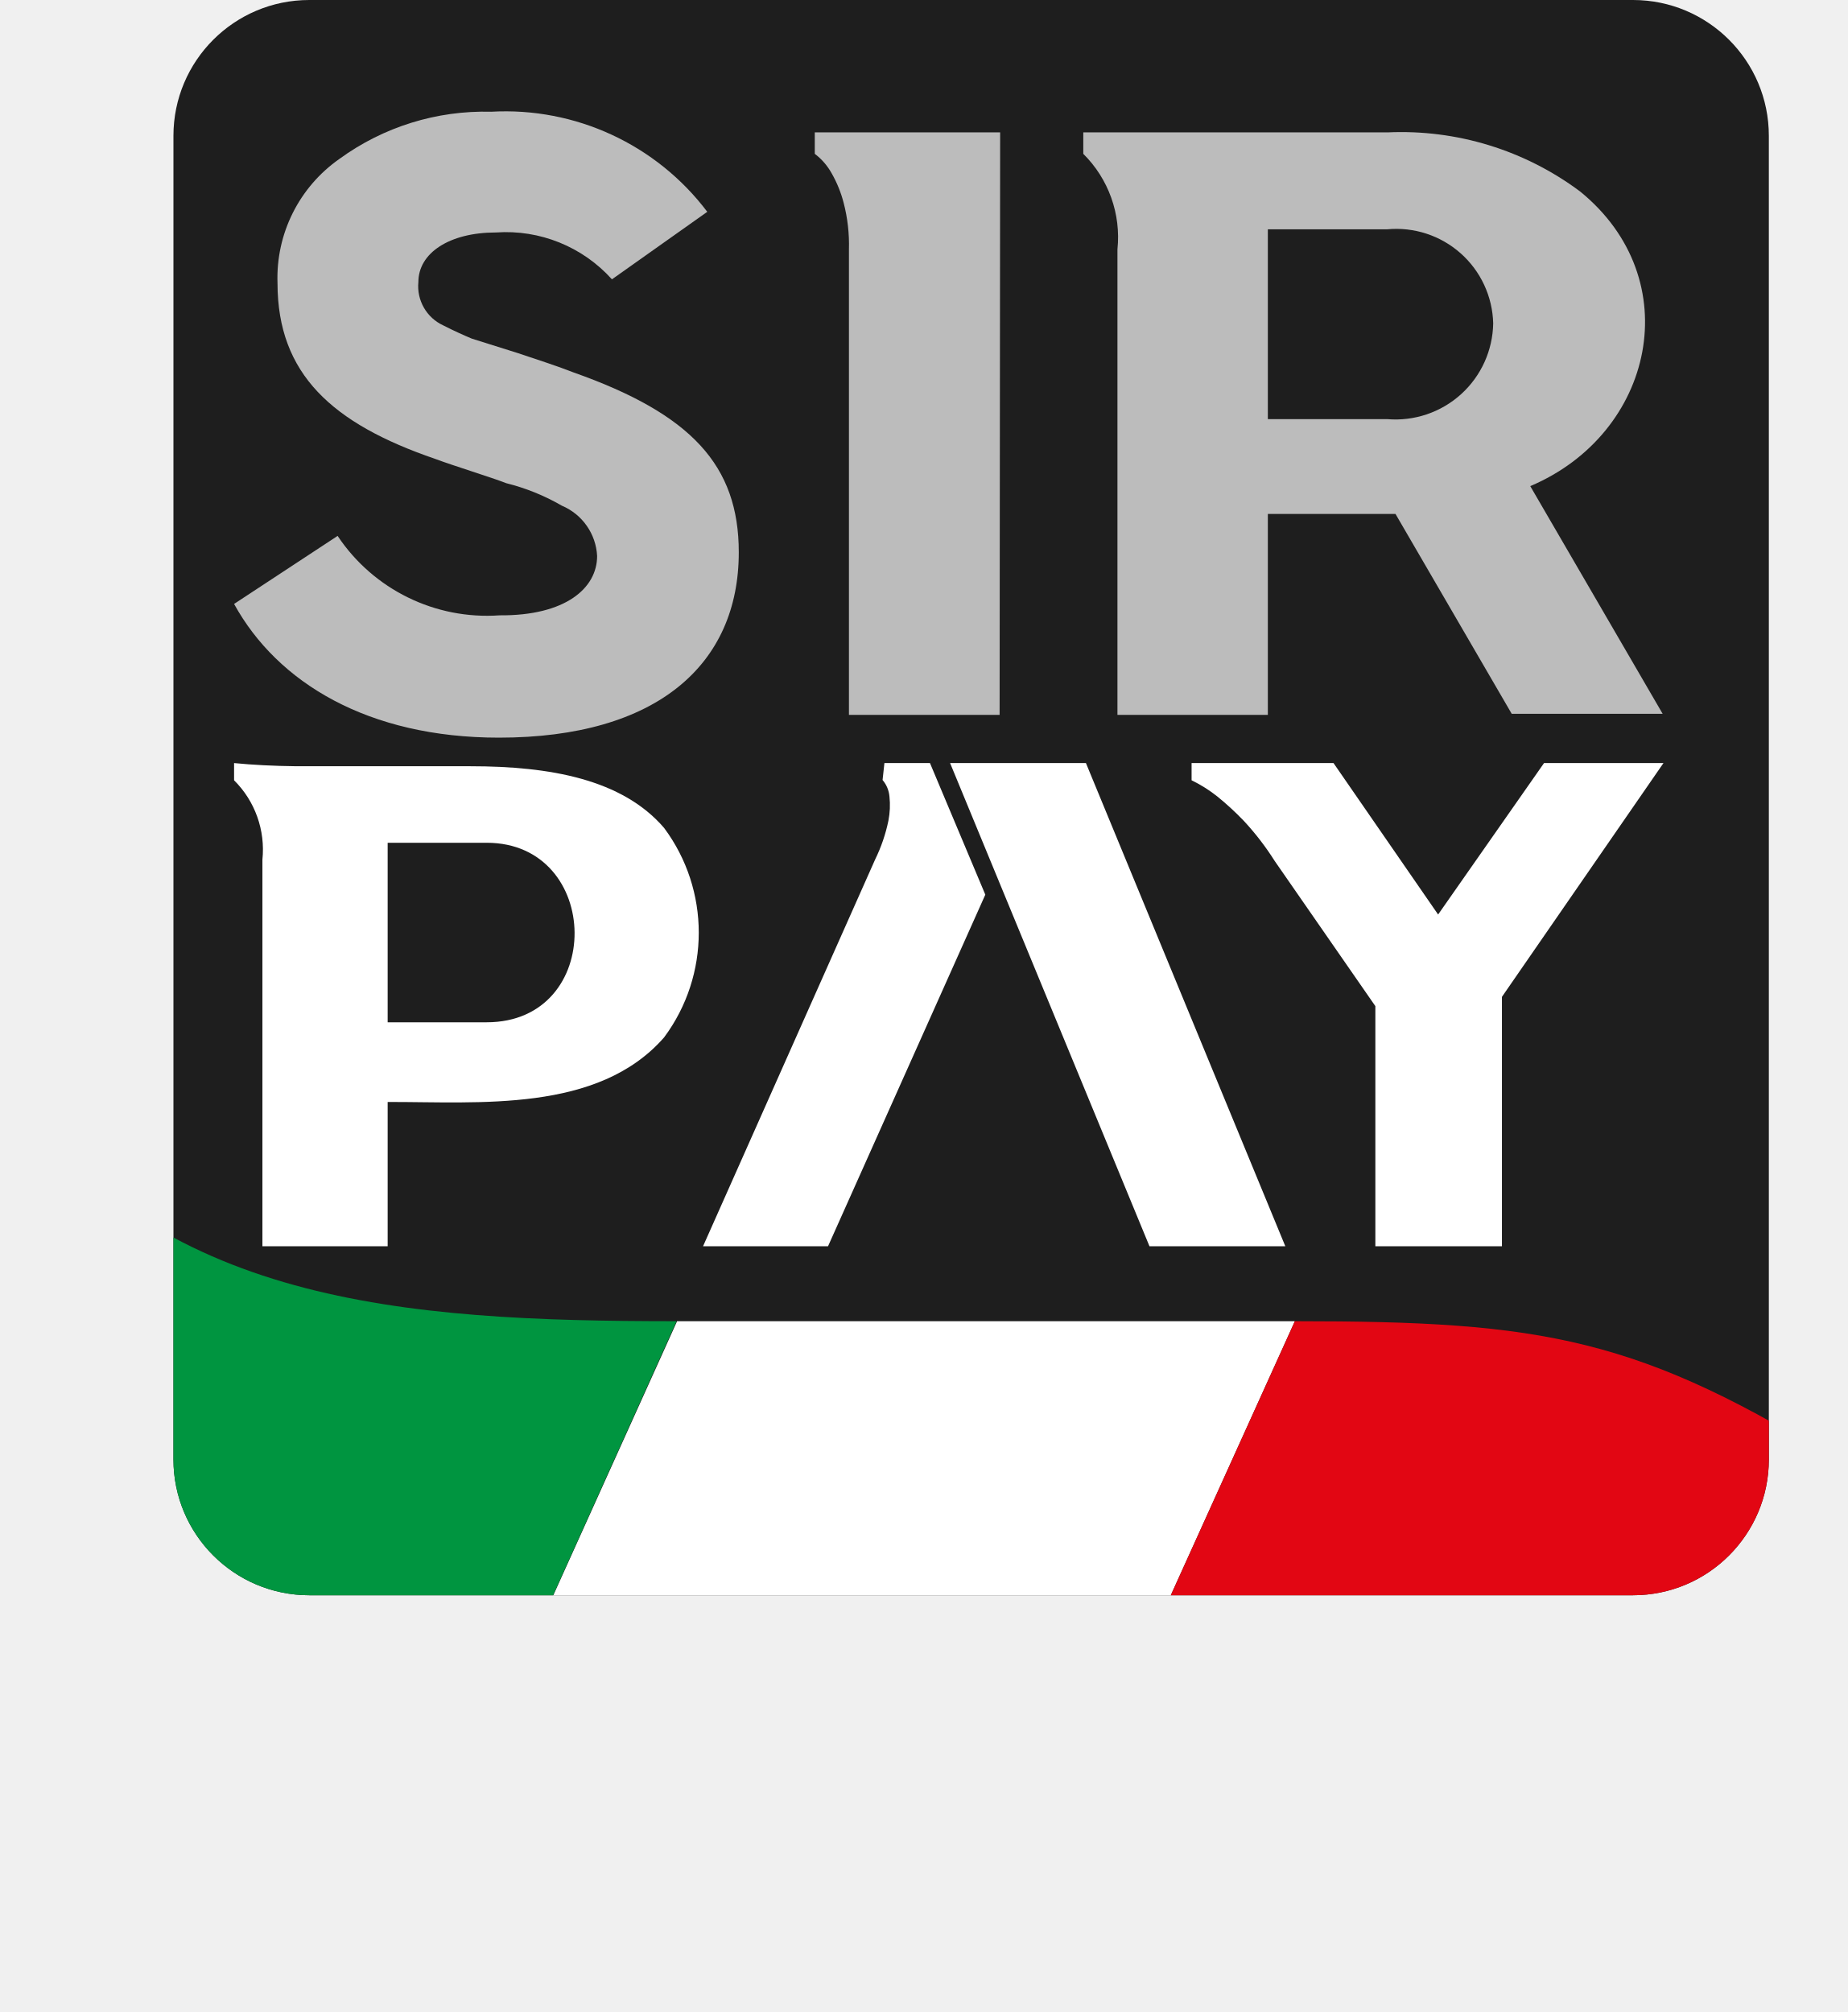
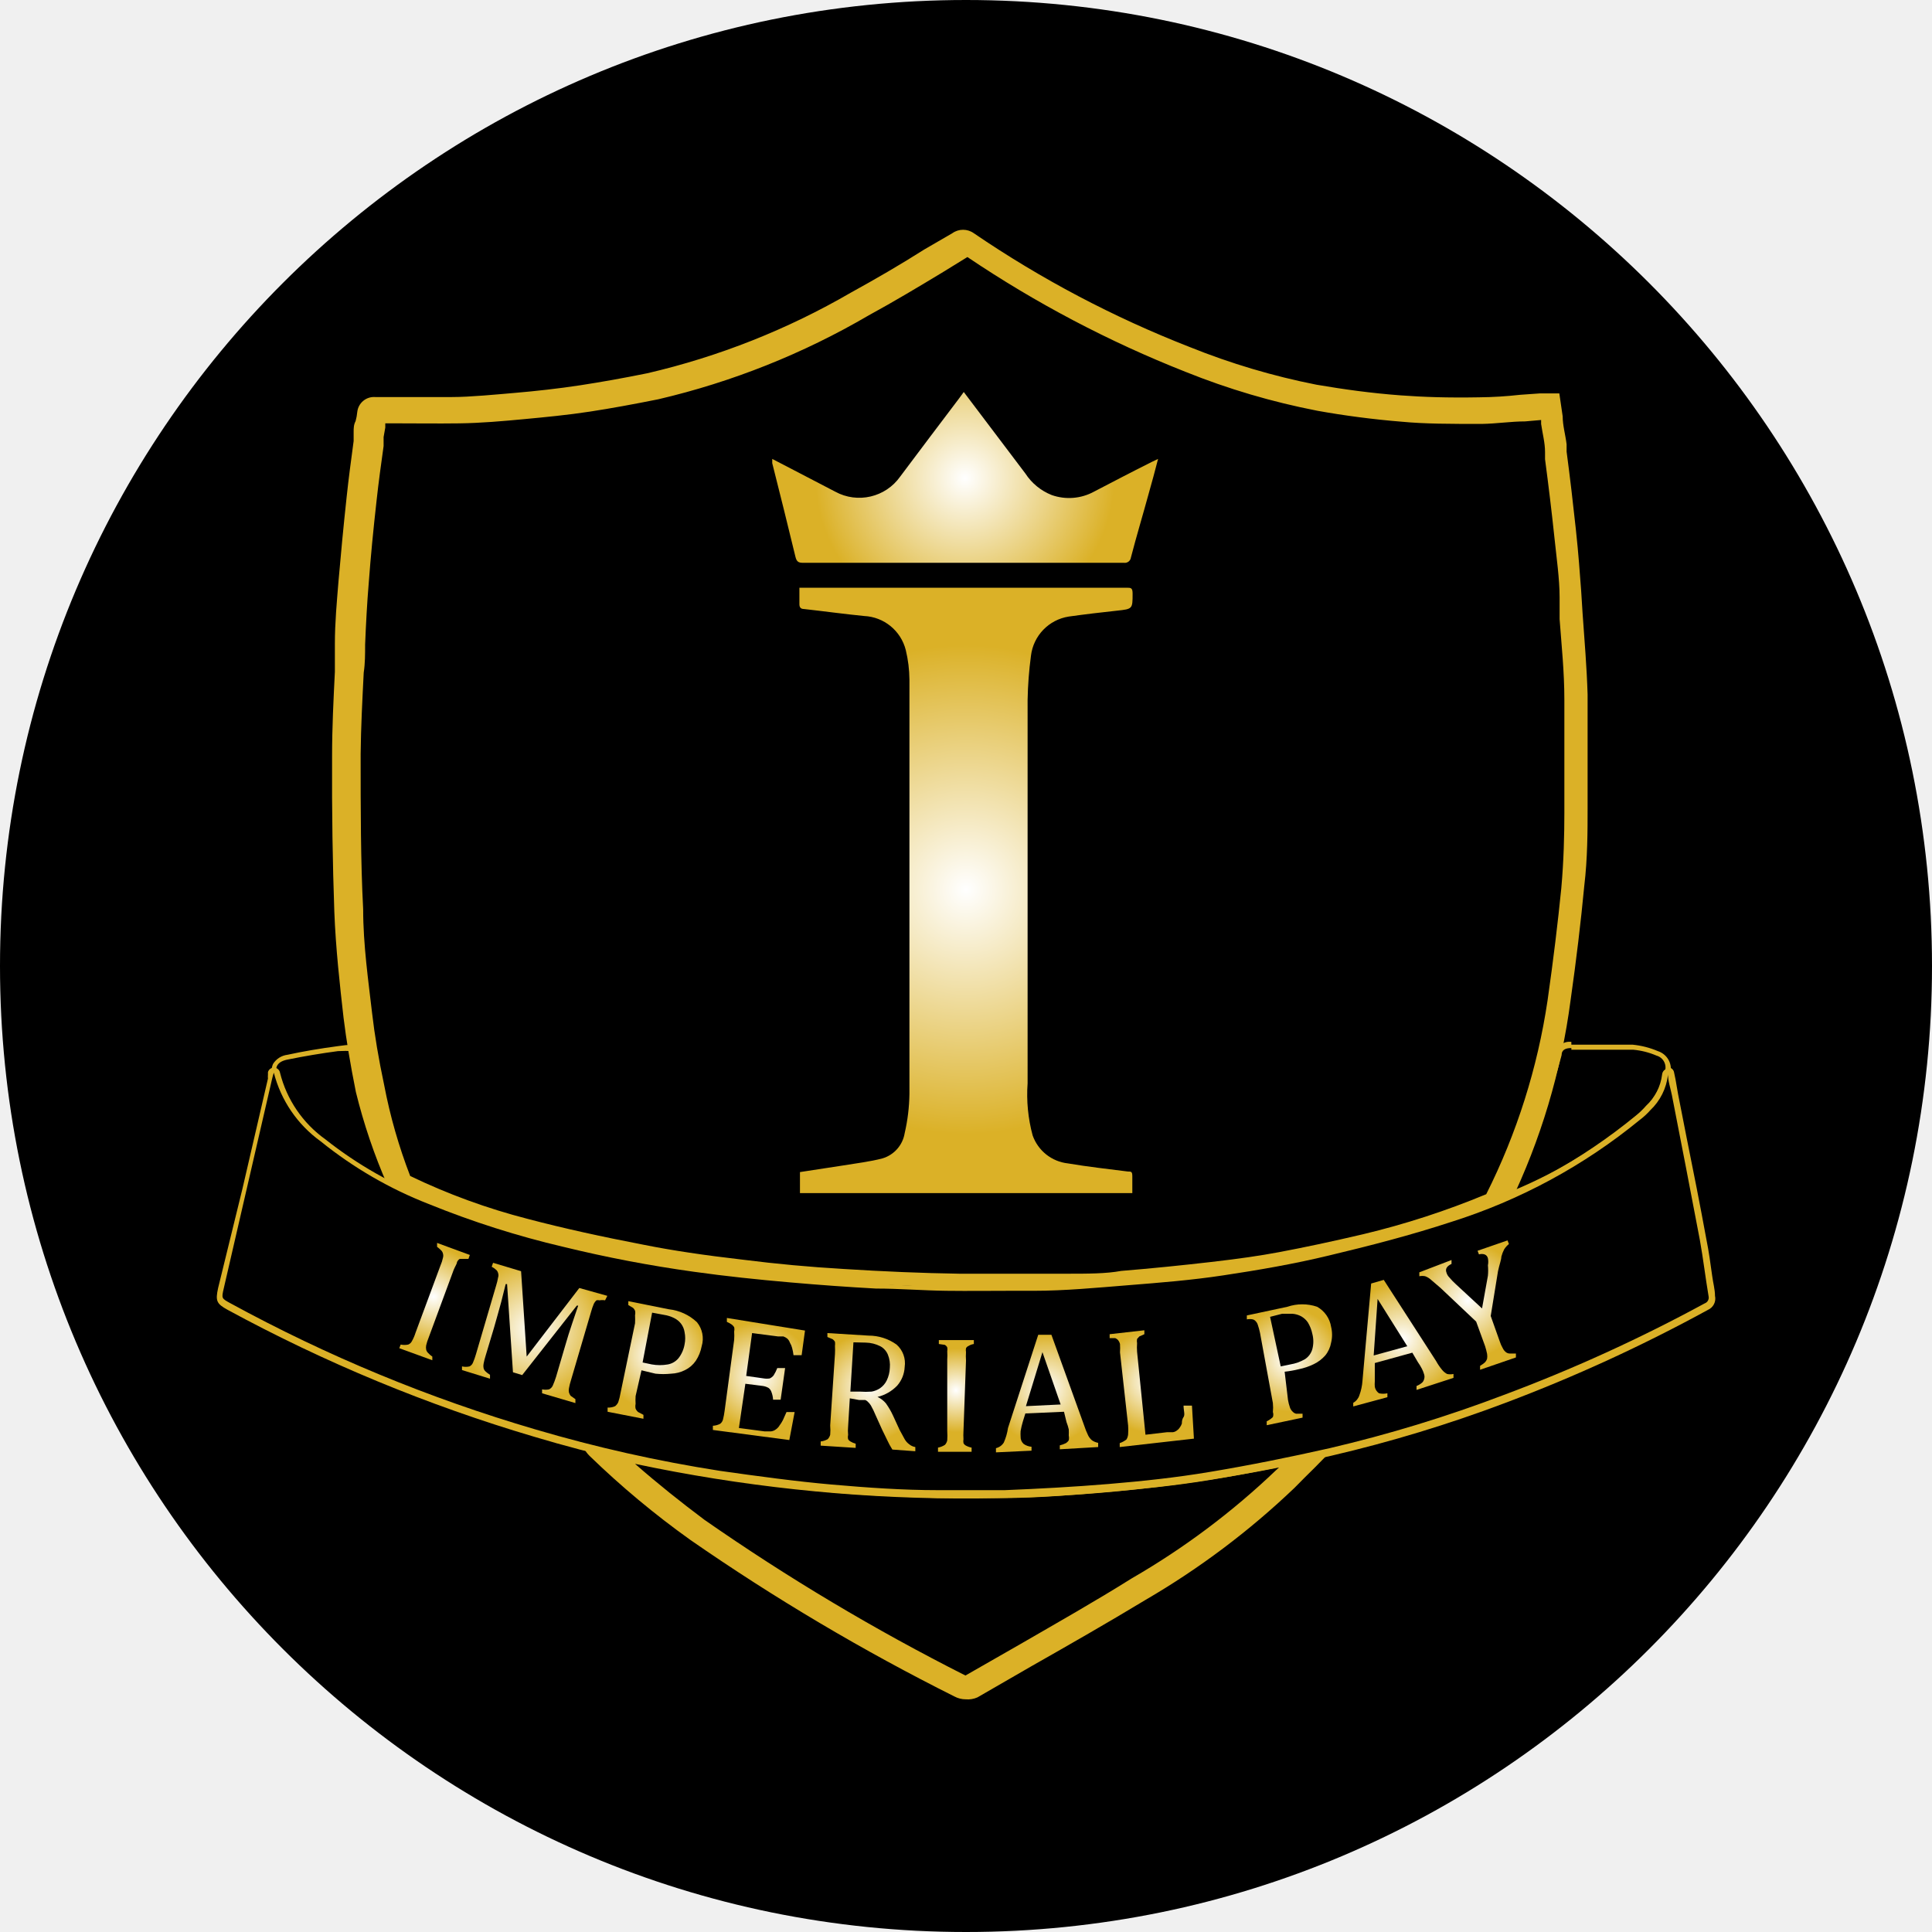
- <svg xmlns="http://www.w3.org/2000/svg" viewBox="0 0 69.77 75.99">
+ <svg xmlns="http://www.w3.org/2000/svg" xmlns:xlink="http://www.w3.org/1999/xlink" viewBox="0 0 69 69">
  <defs>
-     <style>.cls-1{fill:none;}.cls-2{fill:#1e1e1e;}.cls-3,.cls-5{fill:#fff;}.cls-3,.cls-4{opacity:0.7;}.cls-6{clip-path:url(#clip-path);}.cls-7{fill:#009540;}.cls-8{fill:#e20613;}</style>
-     <clipPath id="clip-path" transform="translate(6.55)">
-       <rect class="cls-1" width="60.25" height="60.25" rx="5.13" />
-     </clipPath>
+     <style>.cls-1{fill:#dbb127;}.cls-2{fill:url(#Sfumatura_senza_nome_21);}.cls-3{fill:url(#Sfumatura_senza_nome_21-2);}.cls-4{fill:url(#Sfumatura_senza_nome_21-3);}.cls-5{fill:url(#Sfumatura_senza_nome_21-4);}.cls-6{fill:url(#Sfumatura_senza_nome_21-5);}.cls-7{fill:url(#Sfumatura_senza_nome_21-6);}.cls-8{fill:url(#Sfumatura_senza_nome_21-7);}.cls-9{fill:url(#Sfumatura_senza_nome_21-8);}.cls-10{fill:url(#Sfumatura_senza_nome_21-9);}.cls-11{fill:url(#Sfumatura_senza_nome_21-10);}.cls-12{fill:url(#Sfumatura_senza_nome_21-11);}.cls-13{fill:url(#Sfumatura_senza_nome_21-12);}.cls-14{fill:url(#Sfumatura_senza_nome_21-13);}</style>
+     <radialGradient id="Sfumatura_senza_nome_21" cx="34.5" cy="31.77" r="8.74" gradientUnits="userSpaceOnUse">
+       <stop offset="0" stop-color="#fff" />
+       <stop offset="1" stop-color="#dbb127" />
+     </radialGradient>
+     <radialGradient id="Sfumatura_senza_nome_21-2" cx="34.46" cy="17.08" r="5.34" xlink:href="#Sfumatura_senza_nome_21" />
+     <radialGradient id="Sfumatura_senza_nome_21-3" cx="15.49" cy="56.2" r="1.76" gradientTransform="translate(0 -9.33) scale(1 0.99)" xlink:href="#Sfumatura_senza_nome_21" />
+     <radialGradient id="Sfumatura_senza_nome_21-4" cx="19.04" cy="57.37" r="2.58" gradientTransform="translate(0 -9.33) scale(1 0.99)" xlink:href="#Sfumatura_senza_nome_21" />
+     <radialGradient id="Sfumatura_senza_nome_21-5" cx="23.37" cy="58.31" r="1.93" gradientTransform="translate(0 -9.33) scale(1 0.99)" xlink:href="#Sfumatura_senza_nome_21" />
+     <radialGradient id="Sfumatura_senza_nome_21-6" cx="27.1" cy="59.07" r="1.94" gradientTransform="translate(0 -9.33) scale(1 0.99)" xlink:href="#Sfumatura_senza_nome_21" />
+     <radialGradient id="Sfumatura_senza_nome_21-7" cx="31.05" cy="59.47" r="1.94" gradientTransform="translate(0 -9.33) scale(1 0.99)" xlink:href="#Sfumatura_senza_nome_21" />
+     <radialGradient id="Sfumatura_senza_nome_21-8" cx="34.14" cy="59.58" r="1.51" gradientTransform="translate(0 -9.33) scale(1 0.99)" xlink:href="#Sfumatura_senza_nome_21" />
+     <radialGradient id="Sfumatura_senza_nome_21-9" cx="37.36" cy="59.53" r="1.99" gradientTransform="translate(0 -9.33) scale(1 0.99)" xlink:href="#Sfumatura_senza_nome_21" />
+     <radialGradient id="Sfumatura_senza_nome_21-10" cx="41.14" cy="59.28" r="1.84" gradientTransform="translate(0 -9.33) scale(1 0.99)" xlink:href="#Sfumatura_senza_nome_21" />
+     <radialGradient id="Sfumatura_senza_nome_21-11" cx="46" cy="58.48" r="1.87" gradientTransform="translate(0 -9.33) scale(1 0.99)" xlink:href="#Sfumatura_senza_nome_21" />
+     <radialGradient id="Sfumatura_senza_nome_21-12" cx="50.1" cy="57.74" r="2.06" gradientTransform="translate(0 -9.33) scale(1 0.99)" xlink:href="#Sfumatura_senza_nome_21" />
+     <radialGradient id="Sfumatura_senza_nome_21-13" cx="52.42" cy="56.35" r="2.06" gradientTransform="translate(0 -9.33) scale(1 0.99)" xlink:href="#Sfumatura_senza_nome_21" />
  </defs>
-   <g id="Livello_2" data-name="Livello 2">
-     <g id="Livello_1-2" data-name="Livello 1">
-       <g id="Livello_2-2" data-name="Livello 2">
-         <g id="Livello_1-2-2" data-name="Livello 1-2">
-           <rect class="cls-2" x="6.55" width="60.25" height="60.25" rx="5.13" />
-         </g>
-       </g>
-       <path class="cls-3" d="M31.2,27H25.51V9.42a6.27,6.27,0,0,0-.2-1.76,4.55,4.55,0,0,0-.45-1.11,2.36,2.36,0,0,0-.64-.74V5h7Z" transform="translate(6.55)" />
-       <path class="cls-3" d="M35.65,27V9.42a4.43,4.43,0,0,0-1.29-3.61V5H45.85a11.29,11.29,0,0,1,7.27,2.23c4.09,3.32,2.8,9.15-1.88,11.13l5,8.6H50.54l-4.39-7.55H41.33V27Zm5.68-11.17h4.51a3.69,3.69,0,0,0,4-3.62,3.66,3.66,0,0,0-4-3.55H41.33Z" transform="translate(6.55)" />
-       <g class="cls-4">
-         <path class="cls-5" d="M6.2,20.24a6.78,6.78,0,0,0,6.12,3C14.81,23.26,16,22.21,16,21a2.18,2.18,0,0,0-1.33-1.9,8.08,8.08,0,0,0-2.1-.85c-.59-.23-2-.66-2.69-.92C6,16,3.93,14.13,3.93,10.69A5.49,5.49,0,0,1,6.27,6,9.31,9.31,0,0,1,12,4.22,9.55,9.55,0,0,1,20.16,8l-3.6,2.55a5.38,5.38,0,0,0-4.38-1.77c-1.78,0-2.93.79-2.93,1.87a1.63,1.63,0,0,0,.94,1.64c.39.2.77.37,1.08.5l1.75.55c.81.27,1.51.5,2.1.73,4.44,1.57,6.23,3.51,6.23,6.79,0,4.23-3.08,7-9.06,7-4.93,0-8.36-2.07-10-5.05Z" transform="translate(6.55)" />
-       </g>
-       <path class="cls-5" d="M3.36,32.47a3.69,3.69,0,0,0-1.07-3v-.65c.7.07,1.49.11,2.36.12h6.57c3,0,5.73.49,7.31,2.33a6.63,6.63,0,0,1,0,7.91c-2.5,2.86-7,2.43-10.44,2.44v5.45H3.36Zm8.47,6.14c4.48,0,4.37-6.78,0-6.78H8.09v6.78Z" transform="translate(6.55)" />
-       <path class="cls-5" d="M38.45,29.47v-.65h5.36l3.95,5.72,4-5.72h4.51l-6.1,8.83v9.42H45.39V38l-3.8-5.48A10.32,10.32,0,0,0,40.42,31a10.87,10.87,0,0,0-1-.92A5.23,5.23,0,0,0,38.45,29.47Z" transform="translate(6.55)" />
-       <polygon class="cls-5" points="41.01 28.82 35.88 28.82 43.41 47.07 48.54 47.07 41.01 28.82" />
-       <path class="cls-5" d="M28.57,28.82H26.85l-.07.64a1.11,1.11,0,0,1,.26.62A3.05,3.05,0,0,1,27,31a6.16,6.16,0,0,1-.5,1.46L20,47.07h4.72l5.94-13.28Z" transform="translate(6.55)" />
-       <g class="cls-6">
-         <polygon class="cls-5" points="17.03 68.81 40.34 68.81 48.9 49.9 25.57 49.9 17.03 68.81" />
-         <path class="cls-7" d="M.54,65.06c3.12,2.56,5.35,3.22,9.94,3.75L19,49.9c-10.48,0-19.54-.69-25.41-8.83-.39,3.92-.05,11.16.84,14.32A19,19,0,0,0,.54,65.06Z" transform="translate(6.55)" />
-         <path class="cls-8" d="M63.22,55.42c-7.86-4.93-11.5-5.52-20.87-5.52L33.79,68.81c9.05-.13,14.51,2.66,20.14,7.18Z" transform="translate(6.55)" />
-       </g>
+   <g id="Layer_2" data-name="Layer 2">
+     <g id="Layer_1-2" data-name="Layer 1">
+       <rect width="69" height="69" rx="34.5" />
+       <path d="M53.83,42.72a.1.1,0,0,1-.09,0,.1.1,0,0,1,0-.12l.15-.32.28-.58a19.79,19.79,0,0,0,1.5-3.94.41.41,0,0,1,.46-.34h1.33c.29,0,.59,0,.88,0a2.65,2.65,0,0,1,.87.22.55.55,0,0,1,.36.72,2.85,2.85,0,0,1-.89,1.49,17,17,0,0,1-4.56,2.81l-.13,0-.12,0Z" />
+       <path class="cls-1" d="M56.12,37.49h1.32l.89,0a2.74,2.74,0,0,1,.83.21.44.44,0,0,1,.29.59,2.71,2.71,0,0,1-.86,1.44,17.18,17.18,0,0,1-4.52,2.78,1.28,1.28,0,0,1-.24.08c.16-.34.29-.62.43-.9a20,20,0,0,0,1.51-4c0-.19.13-.26.35-.26m0-.22a.51.51,0,0,0-.57.42,19.58,19.58,0,0,1-1.49,3.92l-.28.58-.16.32a.23.23,0,0,0,0,.24.22.22,0,0,0,.18.08h.06l.12,0,.15,0a17.15,17.15,0,0,0,4.58-2.82,2.88,2.88,0,0,0,.93-1.56.67.67,0,0,0-.43-.85,3.06,3.06,0,0,0-.9-.23H56.12Z" />
+       <path d="M14.59,42.72h-.06l-.64-.37c-.48-.26-1-.54-1.44-.83a5.73,5.73,0,0,1-2.39-2.4,6,6,0,0,1-.27-.68.51.51,0,0,1,0-.42.61.61,0,0,1,.44-.28c.55-.12,1.14-.22,1.81-.3h0a4.21,4.21,0,0,1,.51,0,.77.77,0,0,1,.4.08c.17.09.2.32.22.52s0,.12,0,.17a19.35,19.35,0,0,0,1.48,4.13.64.64,0,0,1,0,.17s0,0,0,.07a.12.12,0,0,1,0,.12l-.09.06A.07.07,0,0,1,14.59,42.72Z" />
+       <path class="cls-1" d="M12.6,37.49a.66.66,0,0,1,.34.07c.17.09.15.4.19.62a19.11,19.11,0,0,0,1.49,4.15,1.41,1.41,0,0,1,.06.22l-.09.06c-.7-.4-1.4-.78-2.08-1.2a5.77,5.77,0,0,1-2.35-2.35,5.46,5.46,0,0,1-.26-.67c-.1-.27,0-.48.38-.55.59-.12,1.19-.22,1.79-.3a4.75,4.75,0,0,1,.53,0m0-.23h0a4.36,4.36,0,0,0-.52.05h0c-.67.09-1.26.19-1.81.31a.71.71,0,0,0-.52.33.66.66,0,0,0,0,.52c.09.24.17.47.27.68a5.88,5.88,0,0,0,2.44,2.46c.47.29,1,.56,1.44.83l.64.37.12,0a.28.28,0,0,0,.12,0l0,0,0,0a.23.23,0,0,0,.1-.25l0-.06a.56.56,0,0,0-.06-.2,19.06,19.06,0,0,1-1.46-4.1l0-.16a.72.72,0,0,0-.28-.62,1,1,0,0,0-.45-.09Z" />
+       <path d="M47,51.72,45.92,52.8a28.13,28.13,0,0,1-5.23,3.92c-2,1.19-4,2.31-6,3.47a.36.36,0,0,1-.4,0,77.16,77.16,0,0,1-9.38-5.6,30.27,30.27,0,0,1-3.55-2.94.44.44,0,0,1-.1-.15A56.25,56.25,0,0,0,47,51.66Z" />
+       <path class="cls-1" d="M34.49,60.69a.85.85,0,0,1-.4-.1A77,77,0,0,1,24.66,55a31.18,31.18,0,0,1-3.6-3,1,1,0,0,1-.2-.27l-.39-.82.89.21a56,56,0,0,0,25.51.14l.39-.09.23.7-.53.54c-.25.24-.49.49-.73.73a28.4,28.4,0,0,1-5.32,4c-1.34.81-2.72,1.6-4.06,2.36l-1.94,1.12A.84.84,0,0,1,34.49,60.69ZM22.68,52.28c.81.71,1.64,1.37,2.48,2a77.25,77.25,0,0,0,9.32,5.56l1.94-1.11c1.33-.77,2.71-1.55,4-2.36a27,27,0,0,0,5.15-3.86l.11-.1A57,57,0,0,1,22.68,52.28Z" />
+       <path d="M55.36,14.59c.07.49.15,1,.21,1.43.12,1,.25,2,.36,3,.07.72.13,1.45.18,2.18.09,1.22.19,2.45.23,3.68s0,2.72,0,4.07c0,.91,0,1.83-.12,2.73-.13,1.36-.29,2.72-.49,4.07a23,23,0,0,1-2.24,7,.47.47,0,0,1-.21.21,27.11,27.11,0,0,1-4.47,1.45c-1,.24-2,.46-3,.65-.81.15-1.63.26-2.45.36-1.07.12-2.15.23-3.23.32-.69.06-1.39.08-2.08.09-1.26,0-2.52.06-3.78,0s-2.78-.08-4.17-.17c-1.21-.08-2.41-.19-3.61-.33s-2.38-.31-3.56-.54c-1.41-.27-2.81-.57-4.2-.94a23.59,23.59,0,0,1-4.28-1.56.53.53,0,0,1-.23-.24,20.19,20.19,0,0,1-1.1-3.32c-.18-.86-.33-1.73-.43-2.6-.15-1.25-.28-2.5-.33-3.76-.07-1.85-.09-3.7-.08-5.55,0-1.31.09-2.63.15-3.94,0-.74.07-1.49.13-2.23.08-1,.18-2,.28-2.94.09-.76.2-1.52.3-2.28,0-.24.09-.47.13-.71s.09-.17.21-.16c.93,0,1.87,0,2.8,0,.76,0,1.53-.08,2.29-.15s1.56-.15,2.34-.26,1.61-.28,2.42-.44a26.53,26.53,0,0,0,7.39-2.93c1.22-.67,2.4-1.41,3.59-2.12a.24.24,0,0,1,.3,0,39.72,39.72,0,0,0,7.79,4.11,24.87,24.87,0,0,0,4.63,1.37,29.79,29.79,0,0,0,3,.38c.94.08,1.89.09,2.84.08.73,0,1.46-.1,2.2-.15Z" />
+       <path class="cls-1" d="M35.16,46.39h-.88c-1.35,0-2.76-.08-4.19-.17-1.22-.08-2.44-.19-3.63-.34-1.42-.17-2.56-.34-3.59-.54-1.54-.29-2.92-.6-4.23-.94a23.81,23.81,0,0,1-4.36-1.6.84.84,0,0,1-.44-.47A20.33,20.33,0,0,1,12.71,39c-.2-1-.34-1.84-.44-2.65-.13-1.14-.28-2.48-.33-3.79-.06-1.71-.09-3.54-.08-5.57,0-1,.05-2,.1-3,0-.34,0-.67,0-1,0-.76.07-1.5.13-2.24.08-.92.17-1.89.29-3,.07-.66.16-1.33.25-2l0-.32c0-.13,0-.26.07-.39a1.91,1.91,0,0,0,.06-.33.6.6,0,0,1,.64-.53h.75c.67,0,1.37,0,2,0s1.56-.09,2.26-.15,1.53-.15,2.31-.27,1.51-.25,2.4-.43a26.36,26.36,0,0,0,7.27-2.88c.89-.49,1.77-1,2.62-1.54l1-.58a.66.66,0,0,1,.77,0,38.61,38.61,0,0,0,7.7,4.06,25.16,25.16,0,0,0,4.54,1.35c1,.17,1.94.3,3,.38.81.06,1.69.09,2.8.07a14.32,14.32,0,0,0,1.47-.09l.71-.05h.69l.12.82c0,.33.1.66.14,1l0,.26c.12.9.23,1.84.33,2.77s.14,1.55.19,2.2l.05.79c.07,1,.15,1.93.18,2.91,0,1.17,0,2.43,0,4.09,0,.76,0,1.77-.12,2.76-.12,1.27-.28,2.61-.49,4.09A23.82,23.82,0,0,1,53.92,43a.88.88,0,0,1-.44.41A27.84,27.84,0,0,1,49,44.92c-1.17.27-2.13.48-3,.65-.72.13-1.51.25-2.48.36s-2.14.23-3.24.33c-.62.05-1.27.07-2.11.09h-.49Q36.39,46.39,35.16,46.39ZM14.65,42l0,0a22.68,22.68,0,0,0,4.19,1.53c1.29.34,2.66.64,4.17.93,1,.2,2.14.37,3.53.53,1.18.15,2.38.26,3.58.33,1.42.09,2.82.15,4.15.17,1.1,0,2.21,0,3.28,0h.49c.83,0,1.46,0,2-.1,1.1-.09,2.18-.2,3.22-.32s1.72-.22,2.42-.35c.9-.17,1.85-.37,3-.64a28.9,28.9,0,0,0,4.4-1.43,22.92,22.92,0,0,0,2.19-6.92c.21-1.47.37-2.8.49-4,.09-1,.11-1.94.11-2.69,0-1.64,0-2.89,0-4.05,0-1-.1-1.93-.17-2.88l0-.79c0-.64-.11-1.4-.19-2.17s-.21-1.85-.33-2.75l0-.26c0-.33-.09-.65-.14-1V15l-.57.05c-.5,0-1,.08-1.54.09-1.13,0-2.05,0-2.88-.08-1-.08-2.06-.22-3-.39a25.68,25.68,0,0,1-4.71-1.39,40.6,40.6,0,0,1-7.79-4.1l-.86.53c-.86.52-1.76,1.06-2.66,1.55a27.1,27.1,0,0,1-7.52,3c-.9.18-1.66.32-2.44.44s-1.61.2-2.36.27-1.52.14-2.32.15-1.41,0-2.09,0h-.54l0,.15-.06.34,0,.32c-.09.64-.18,1.3-.25,1.94-.12,1.07-.21,2-.28,2.94-.06.72-.1,1.46-.13,2.21,0,.34,0,.68-.05,1-.05,1-.1,1.95-.11,2.91,0,2,0,3.83.09,5.54,0,1.28.19,2.59.32,3.72.09.78.23,1.62.43,2.56A18.77,18.77,0,0,0,14.65,42Z" />
+       <path d="M34.3,53.4h-.79c-1.23,0-2.52-.09-3.8-.21s-2.47-.26-4-.49a49.51,49.51,0,0,1-6.62-1.48A56,56,0,0,1,8.19,46.69c-.36-.2-.38-.25-.29-.64l1.73-7.51,0-.13,0-.09a.13.13,0,0,1,.11-.08h0a.12.12,0,0,1,.1.09,4.22,4.22,0,0,0,1.64,2.39,14.36,14.36,0,0,0,3.8,2.16,33.25,33.25,0,0,0,4.8,1.52,46,46,0,0,0,4.65.88c1,.14,2.05.26,3.43.39,1,.1,2.08.16,3.05.21.75,0,1.58.07,2.52.09h.46L36,46h.9c1,0,2.07-.09,3.38-.19s2.3-.19,3.37-.35c1.42-.21,2.66-.44,3.78-.71,1.77-.42,3.11-.79,4.36-1.2a20.5,20.5,0,0,0,6.69-3.66,4.34,4.34,0,0,0,.37-.35,1.94,1.94,0,0,0,.59-1.19.12.12,0,0,1,.11-.1h0a.12.12,0,0,1,.11.09l0,.25.09.51.31,1.59c.24,1.2.48,2.4.7,3.59.08.44.14.89.21,1.32,0,.23.06.47.1.71a.34.34,0,0,1-.2.38A55.81,55.81,0,0,1,53.73,50a49.1,49.1,0,0,1-6.21,1.89c-1.58.36-3,.64-4.29.85s-2.63.35-3.62.44c-1.28.11-2.57.16-3.71.21C35.28,53.39,34.77,53.4,34.3,53.4Z" />
+       <path class="cls-1" d="M59.57,38.35c0,.26.09.51.14.76q.51,2.6,1,5.18c.12.67.2,1.35.31,2a.22.22,0,0,1-.14.26,56.22,56.22,0,0,1-7.2,3.28,48.5,48.5,0,0,1-6.19,1.89c-1.42.32-2.85.61-4.29.85-1.19.2-2.41.33-3.61.43s-2.47.17-3.71.22c-.53,0-1.06,0-1.6,0l-.78,0c-1.26,0-2.53-.09-3.79-.2s-2.66-.3-4-.49a51,51,0,0,1-6.59-1.48,54.93,54.93,0,0,1-10.9-4.51c-.31-.17-.31-.17-.23-.52.58-2.5,1.15-5,1.73-7.5a1.89,1.89,0,0,1,.06-.21,4.35,4.35,0,0,0,1.67,2.45A14.57,14.57,0,0,0,15.31,43a32.4,32.4,0,0,0,4.81,1.53,46.66,46.66,0,0,0,4.66.89c1.14.16,2.29.28,3.44.38s2,.16,3.06.22c.84,0,1.68.07,2.52.08s1.47,0,2.21,0h.9c1.13,0,2.26-.11,3.39-.2s2.26-.18,3.38-.35c1.27-.19,2.54-.41,3.78-.71,1.47-.35,2.94-.73,4.37-1.2A20.22,20.22,0,0,0,58.56,40a2.55,2.55,0,0,0,.38-.35,2.06,2.06,0,0,0,.63-1.26m0-.23h0a.24.24,0,0,0-.21.22,1.81,1.81,0,0,1-.57,1.11,2.87,2.87,0,0,1-.35.34,20.31,20.31,0,0,1-6.66,3.64c-1.24.41-2.58.78-4.35,1.2-1.12.26-2.35.5-3.76.71-1.07.16-2.11.25-3.36.35s-2.39.16-3.39.19H36l-1.75,0H33.8c-.95,0-1.75,0-2.51-.09-1-.06-2-.12-3.05-.21-1.38-.13-2.44-.25-3.43-.39-1.57-.22-3.13-.52-4.63-.88a33.09,33.09,0,0,1-4.79-1.52,14.13,14.13,0,0,1-3.77-2.14A4.16,4.16,0,0,1,10,38.31a.22.22,0,0,0-.21-.18h0a.22.22,0,0,0-.22.16l0,.09a.74.74,0,0,0,0,.14l-.91,3.93L7.79,46c-.1.46-.06.56.34.78a56.5,56.5,0,0,0,10.94,4.53A48.13,48.13,0,0,0,25.7,52.8c1.52.23,2.79.39,4,.5s2.58.16,3.8.2l.79,0c.48,0,1,0,1.61,0,1.15,0,2.44-.11,3.72-.22,1-.09,2.31-.21,3.63-.43s2.72-.5,4.3-.86a49.21,49.21,0,0,0,6.22-1.89A56.75,56.75,0,0,0,61,46.78a.44.44,0,0,0,.25-.5c0-.23-.07-.47-.1-.71-.06-.43-.12-.88-.21-1.32-.22-1.2-.46-2.42-.7-3.6-.1-.53-.2-1-.31-1.58l-.09-.52-.05-.24a.22.22,0,0,0-.22-.19Z" />
+       <path class="cls-2" d="M40.44,42.61H28.57v-.75l1.5-.23c.48-.08,1-.14,1.45-.26a1.13,1.13,0,0,0,.79-.9,6.62,6.62,0,0,0,.17-1.4q0-7.39,0-14.8a4.64,4.64,0,0,0-.13-1.05A1.61,1.61,0,0,0,30.86,22c-.71-.07-1.43-.17-2.15-.25-.11,0-.16-.06-.16-.17s0-.38,0-.59l.24,0H40.23c.16,0,.22,0,.22.21,0,.55,0,.55-.56.61s-1.15.13-1.72.21a1.61,1.61,0,0,0-1.35,1.4A13.83,13.83,0,0,0,36.7,25c0,4.56,0,9.12,0,13.69a5.58,5.58,0,0,0,.18,1.86,1.51,1.51,0,0,0,1.26,1c.71.12,1.43.2,2.14.29.12,0,.16,0,.16.17S40.44,42.39,40.44,42.61Z" />
+       <path class="cls-3" d="M34.42,14l2.2,2.91a2,2,0,0,0,.94.77,1.86,1.86,0,0,0,1.51-.12c.69-.36,1.38-.72,2.08-1.07l.21-.1c-.11.43-.22.83-.33,1.22-.21.77-.44,1.53-.64,2.3a.22.22,0,0,1-.25.19H28.67c-.16,0-.22-.05-.26-.21-.27-1.12-.55-2.24-.83-3.35a1.39,1.39,0,0,1,0-.15l.79.41,1.46.76a1.79,1.79,0,0,0,2.32-.54c.7-.94,1.41-1.87,2.11-2.8Z" />
+       <path class="cls-4" d="M15.31,47.77a1.66,1.66,0,0,0-.09.28.4.4,0,0,0,0,.15.24.24,0,0,0,.06.11.82.82,0,0,0,.16.14l0,.13-1.18-.43.05-.13a.66.66,0,0,0,.27,0,.25.25,0,0,0,.13-.12,1.53,1.53,0,0,0,.13-.3l.89-2.4a1.42,1.42,0,0,0,.09-.28.27.27,0,0,0,0-.15.24.24,0,0,0-.06-.11,1.16,1.16,0,0,0-.15-.13l0-.14,1.17.43-.05.14h-.2l-.11,0a.25.25,0,0,0-.1.12c0,.06-.07.15-.12.28Z" />
+       <path class="cls-5" d="M21.61,46.44a.6.6,0,0,0-.2,0,.22.22,0,0,0-.11,0,.41.41,0,0,0-.09.12,2.28,2.28,0,0,0-.1.29l-.72,2.45a2.2,2.2,0,0,0-.07.28.35.35,0,0,0,0,.15.34.34,0,0,0,.06.12l.17.12,0,.14-1.19-.35,0-.14a.59.59,0,0,0,.25,0,.27.27,0,0,0,.13-.13,2.91,2.91,0,0,0,.12-.32l.32-1.09c.08-.28.17-.57.27-.86s.16-.48.2-.59h-.05l-1.95,2.48-.33-.1-.21-3.15-.05,0-.16.64c-.08.3-.17.61-.26.93l-.3,1a2.2,2.2,0,0,0-.07.28.38.38,0,0,0,0,.15.24.24,0,0,0,.06.11.92.92,0,0,0,.17.13l0,.14-1-.31,0-.13a.58.58,0,0,0,.27,0,.26.26,0,0,0,.12-.13,2.52,2.52,0,0,0,.11-.31l.72-2.45a2.25,2.25,0,0,0,.07-.29.24.24,0,0,0,0-.15.24.24,0,0,0-.06-.11.76.76,0,0,0-.17-.12l.05-.14,1,.3.2,3.05L20.69,46l1,.28Z" />
+       <path class="cls-6" d="M22.7,49.86a2.06,2.06,0,0,0,0,.28.4.4,0,0,0,0,.17.34.34,0,0,0,.09.12l.19.1,0,.14-1.28-.25,0-.15a.56.56,0,0,0,.27-.05.4.4,0,0,0,.11-.14,2.09,2.09,0,0,0,.08-.32l.52-2.5a2.69,2.69,0,0,0,0-.29.37.37,0,0,0,0-.16.3.3,0,0,0-.07-.1l-.17-.1,0-.14,1.45.29a1.73,1.73,0,0,1,1,.46.93.93,0,0,1,.17.86,1.42,1.42,0,0,1-.21.52,1,1,0,0,1-.38.33,1.2,1.2,0,0,1-.5.13,2.69,2.69,0,0,1-.56,0l-.5-.12Zm.25-1.2.33.07a1.63,1.63,0,0,0,.57,0,.64.64,0,0,0,.38-.22,1.1,1.1,0,0,0,.22-.5,1.07,1.07,0,0,0,0-.43.66.66,0,0,0-.13-.31.71.71,0,0,0-.25-.2,1.2,1.2,0,0,0-.35-.11l-.43-.08Z" />
+       <path class="cls-7" d="M28.75,47.52l-.12.88-.29,0a1.72,1.72,0,0,0-.05-.26.68.68,0,0,0-.08-.19.34.34,0,0,0-.09-.14.47.47,0,0,0-.14-.08l-.19,0-.93-.12-.21,1.53.63.09a.66.66,0,0,0,.21,0,.36.36,0,0,0,.14-.11,1.54,1.54,0,0,0,.13-.26l.28,0-.16,1.13-.27,0a.9.9,0,0,0-.06-.28.3.3,0,0,0-.1-.14.57.57,0,0,0-.2-.07l-.63-.08L26.39,51l.91.12h.24a.36.36,0,0,0,.17-.07.44.44,0,0,0,.13-.14,1.22,1.22,0,0,0,.12-.19l.13-.29.29,0-.19,1-2.73-.36,0-.15a.63.63,0,0,0,.26-.07.28.28,0,0,0,.1-.15,2.67,2.67,0,0,0,.06-.32l.34-2.53a2.27,2.27,0,0,0,0-.3.33.33,0,0,0,0-.15.34.34,0,0,0-.08-.09.88.88,0,0,0-.18-.1l0-.14Z" />
+       <path class="cls-8" d="M30.35,49.94l-.06,1a1.56,1.56,0,0,0,0,.31.33.33,0,0,0,0,.15.2.2,0,0,0,.08.08.71.71,0,0,0,.19.08v.15l-1.25-.08v-.15a.65.65,0,0,0,.25-.08.35.35,0,0,0,.09-.16,1.83,1.83,0,0,0,0-.33l.17-2.55a2.71,2.71,0,0,0,0-.29.54.54,0,0,0,0-.15.34.34,0,0,0-.08-.09l-.19-.08v-.14l1.47.09a1.71,1.71,0,0,1,1,.32.89.89,0,0,1,.29.8,1.09,1.09,0,0,1-.27.67,1.44,1.44,0,0,1-.7.4v0a.86.86,0,0,1,.3.23,2.71,2.71,0,0,1,.26.45l.23.5q.11.21.18.33a.57.57,0,0,0,.16.18.45.45,0,0,0,.22.1v.15l-.82-.06a2.89,2.89,0,0,1-.19-.35l-.18-.37-.23-.51a2.91,2.91,0,0,0-.17-.35.69.69,0,0,0-.13-.15A.33.33,0,0,0,30.9,50l-.22,0Zm.13-2-.11,1.76.34,0a2.72,2.72,0,0,0,.42,0,.79.79,0,0,0,.3-.12.73.73,0,0,0,.24-.28,1.14,1.14,0,0,0,.11-.45,1,1,0,0,0-.07-.47.6.6,0,0,0-.27-.3,1.2,1.2,0,0,0-.52-.13Z" />
+       <path class="cls-9" d="M34.41,51.11a2.19,2.19,0,0,0,0,.29.39.39,0,0,0,0,.14.2.2,0,0,0,.09.09.66.66,0,0,0,.2.07v.15H33.5v-.15a.67.67,0,0,0,.25-.1.34.34,0,0,0,.08-.16,2.38,2.38,0,0,0,0-.33l0-2.55a2.28,2.28,0,0,0,0-.3.38.38,0,0,0,0-.14.2.2,0,0,0-.09-.09L33.53,48v-.14h1.25V48a.5.5,0,0,0-.19.07.18.18,0,0,0-.09.08.38.38,0,0,0,0,.14,2.11,2.11,0,0,0,0,.3Z" />
+       <path class="cls-10" d="M37.85,51.76v-.14a1,1,0,0,0,.22-.08.32.32,0,0,0,.1-.1.43.43,0,0,0,0-.17,2.07,2.07,0,0,0,0-.22,1.86,1.86,0,0,0-.08-.26L38,50.42l-1.38.06-.09.29a3,3,0,0,0-.08.34,1.5,1.5,0,0,0,0,.2.33.33,0,0,0,.11.26.57.57,0,0,0,.28.1v.14l-1.27.06v-.15a.45.45,0,0,0,.28-.2A2,2,0,0,0,36,51l1.08-3.33.47,0,1.17,3.24a2.78,2.78,0,0,0,.14.35.54.54,0,0,0,.14.18.56.56,0,0,0,.22.09v.15Zm-1.21-1.54,1.24-.06-.65-1.87Z" />
+       <path class="cls-11" d="M40.91,51.24l.77-.09.21,0a.3.3,0,0,0,.14-.06.32.32,0,0,0,.1-.1.53.53,0,0,0,.08-.15c0-.06,0-.14.06-.23s0-.23,0-.41l.3,0,.07,1.18-2.65.3,0-.14a.82.82,0,0,0,.24-.13.42.42,0,0,0,.06-.18,2.14,2.14,0,0,0,0-.32L40,48.3A2.35,2.35,0,0,0,40,48a.37.37,0,0,0-.07-.14.26.26,0,0,0-.1-.07l-.2,0v-.14l1.24-.14,0,.14-.18.08-.08.09a.39.39,0,0,0,0,.15,2,2,0,0,0,0,.31Z" />
+       <path class="cls-12" d="M46,50a1.68,1.68,0,0,0,.07.27.36.36,0,0,0,.1.15.24.24,0,0,0,.12.07l.23,0,0,.14-1.28.27,0-.14a.79.79,0,0,0,.22-.15.27.27,0,0,0,0-.18,1.6,1.6,0,0,0,0-.32L45,47.6a2.49,2.49,0,0,0-.08-.29.32.32,0,0,0-.08-.13.21.21,0,0,0-.1-.06.55.55,0,0,0-.21,0l0-.14,1.45-.31a1.65,1.65,0,0,1,1.06,0,1,1,0,0,1,.5.72,1.18,1.18,0,0,1,0,.56,1,1,0,0,1-.21.46,1.3,1.3,0,0,1-.41.31,2.21,2.21,0,0,1-.53.18,4,4,0,0,1-.51.09Zm-.26-1.2.34-.07a1.55,1.55,0,0,0,.53-.19.63.63,0,0,0,.26-.36,1.07,1.07,0,0,0,0-.54,1.3,1.3,0,0,0-.16-.41.71.71,0,0,0-.24-.22.8.8,0,0,0-.31-.09l-.37,0-.43.11Z" />
+       <path class="cls-13" d="M50.59,49.64l0-.14a.7.7,0,0,0,.2-.12.25.25,0,0,0,.07-.12.28.28,0,0,0,0-.18,1,1,0,0,0-.08-.2,2,2,0,0,0-.14-.23l-.2-.34-1.34.37,0,.3c0,.16,0,.27,0,.35a1.18,1.18,0,0,0,0,.2.36.36,0,0,0,.15.23.68.68,0,0,0,.3,0l0,.14-1.22.33,0-.13a.47.47,0,0,0,.22-.27,1.86,1.86,0,0,0,.11-.52l.31-3.47.45-.13,1.87,2.9a2,2,0,0,0,.21.31.6.6,0,0,0,.18.15.53.53,0,0,0,.23,0l0,.14Zm-1.53-1.23,1.2-.33L49.2,46.39Z" />
+       <path class="cls-14" d="M52.72,47.2,51.45,46l-.35-.3a.62.62,0,0,0-.2-.12.52.52,0,0,0-.21,0l0-.14L51.84,45l0,.14c-.17.08-.23.18-.18.31a.38.38,0,0,0,.1.17,2.3,2.3,0,0,0,.23.24l.94.87.21-1.17a2,2,0,0,0,0-.37.64.64,0,0,0,0-.25.19.19,0,0,0-.12-.14.33.33,0,0,0-.2,0l-.05-.13,1.07-.37.05.13a.75.75,0,0,0-.17.19,1.28,1.28,0,0,0-.1.26c0,.11-.07.28-.12.52L53.24,47l.32.9a1.22,1.22,0,0,0,.11.25.4.4,0,0,0,.11.14.22.22,0,0,0,.14.05h.22l0,.14-1.28.44,0-.14a1.06,1.06,0,0,0,.18-.13.35.35,0,0,0,.07-.12.54.54,0,0,0,0-.18,2.75,2.75,0,0,0-.07-.27Z" />
    </g>
  </g>
</svg>
